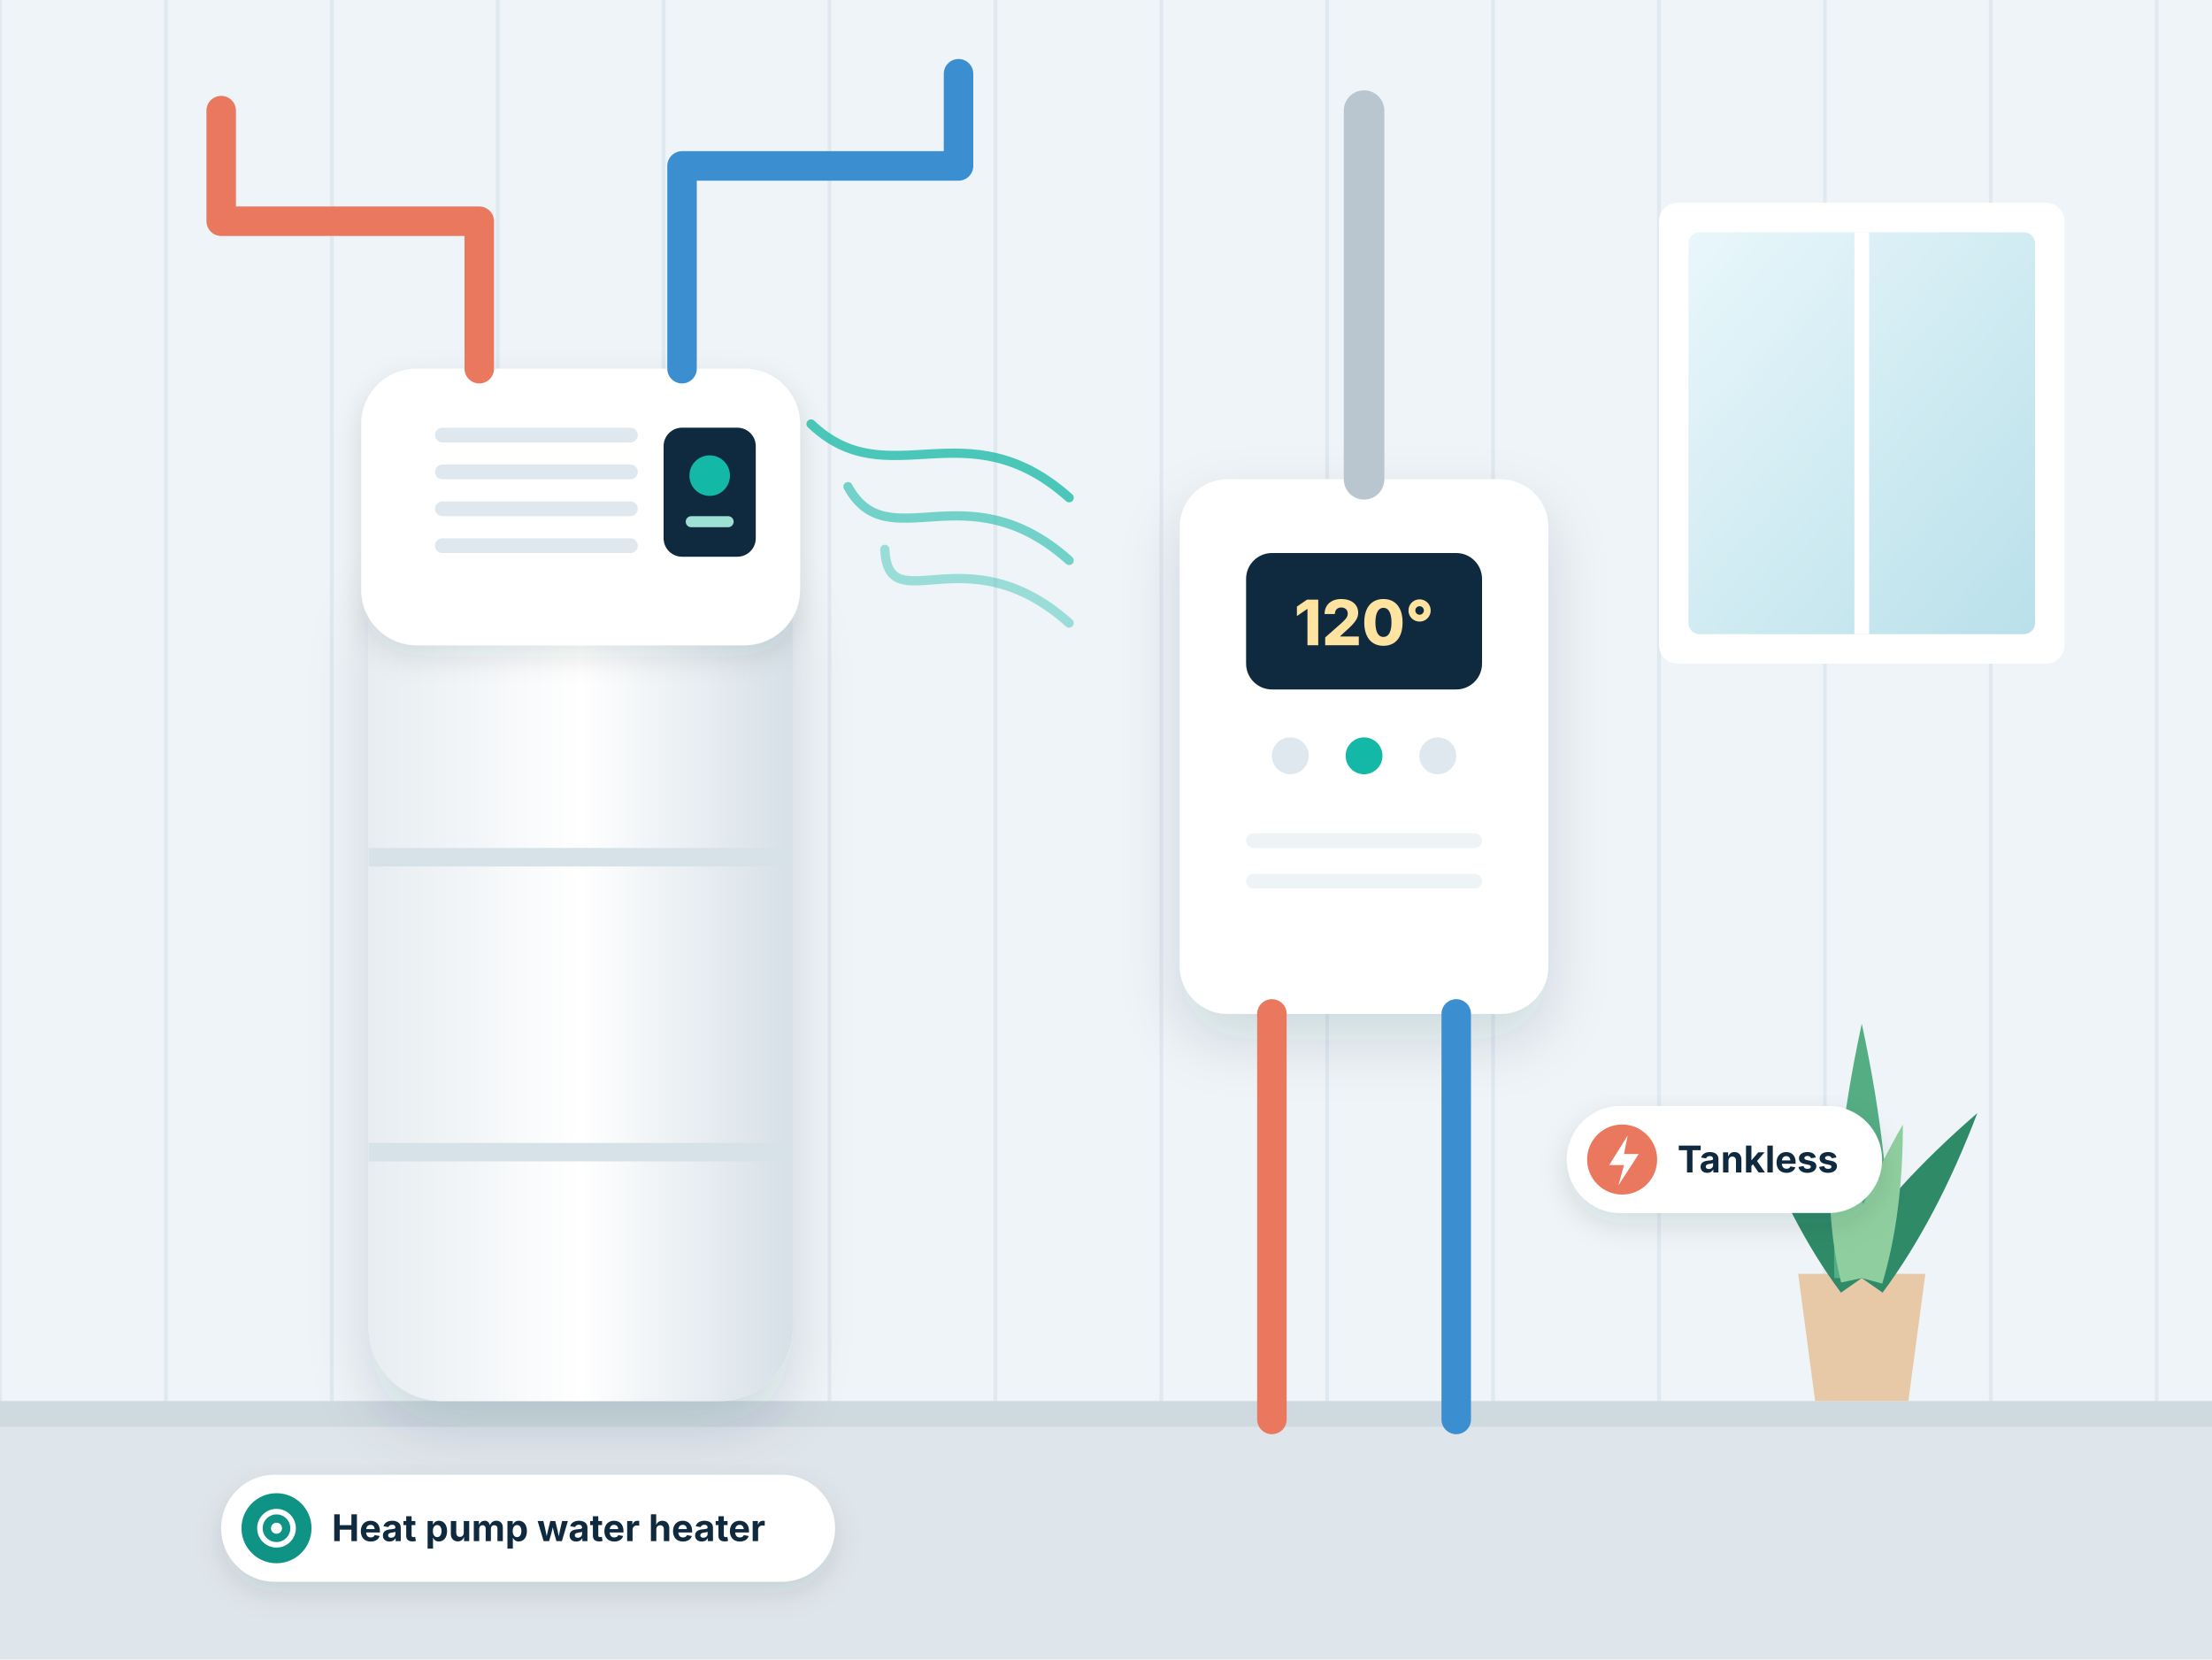
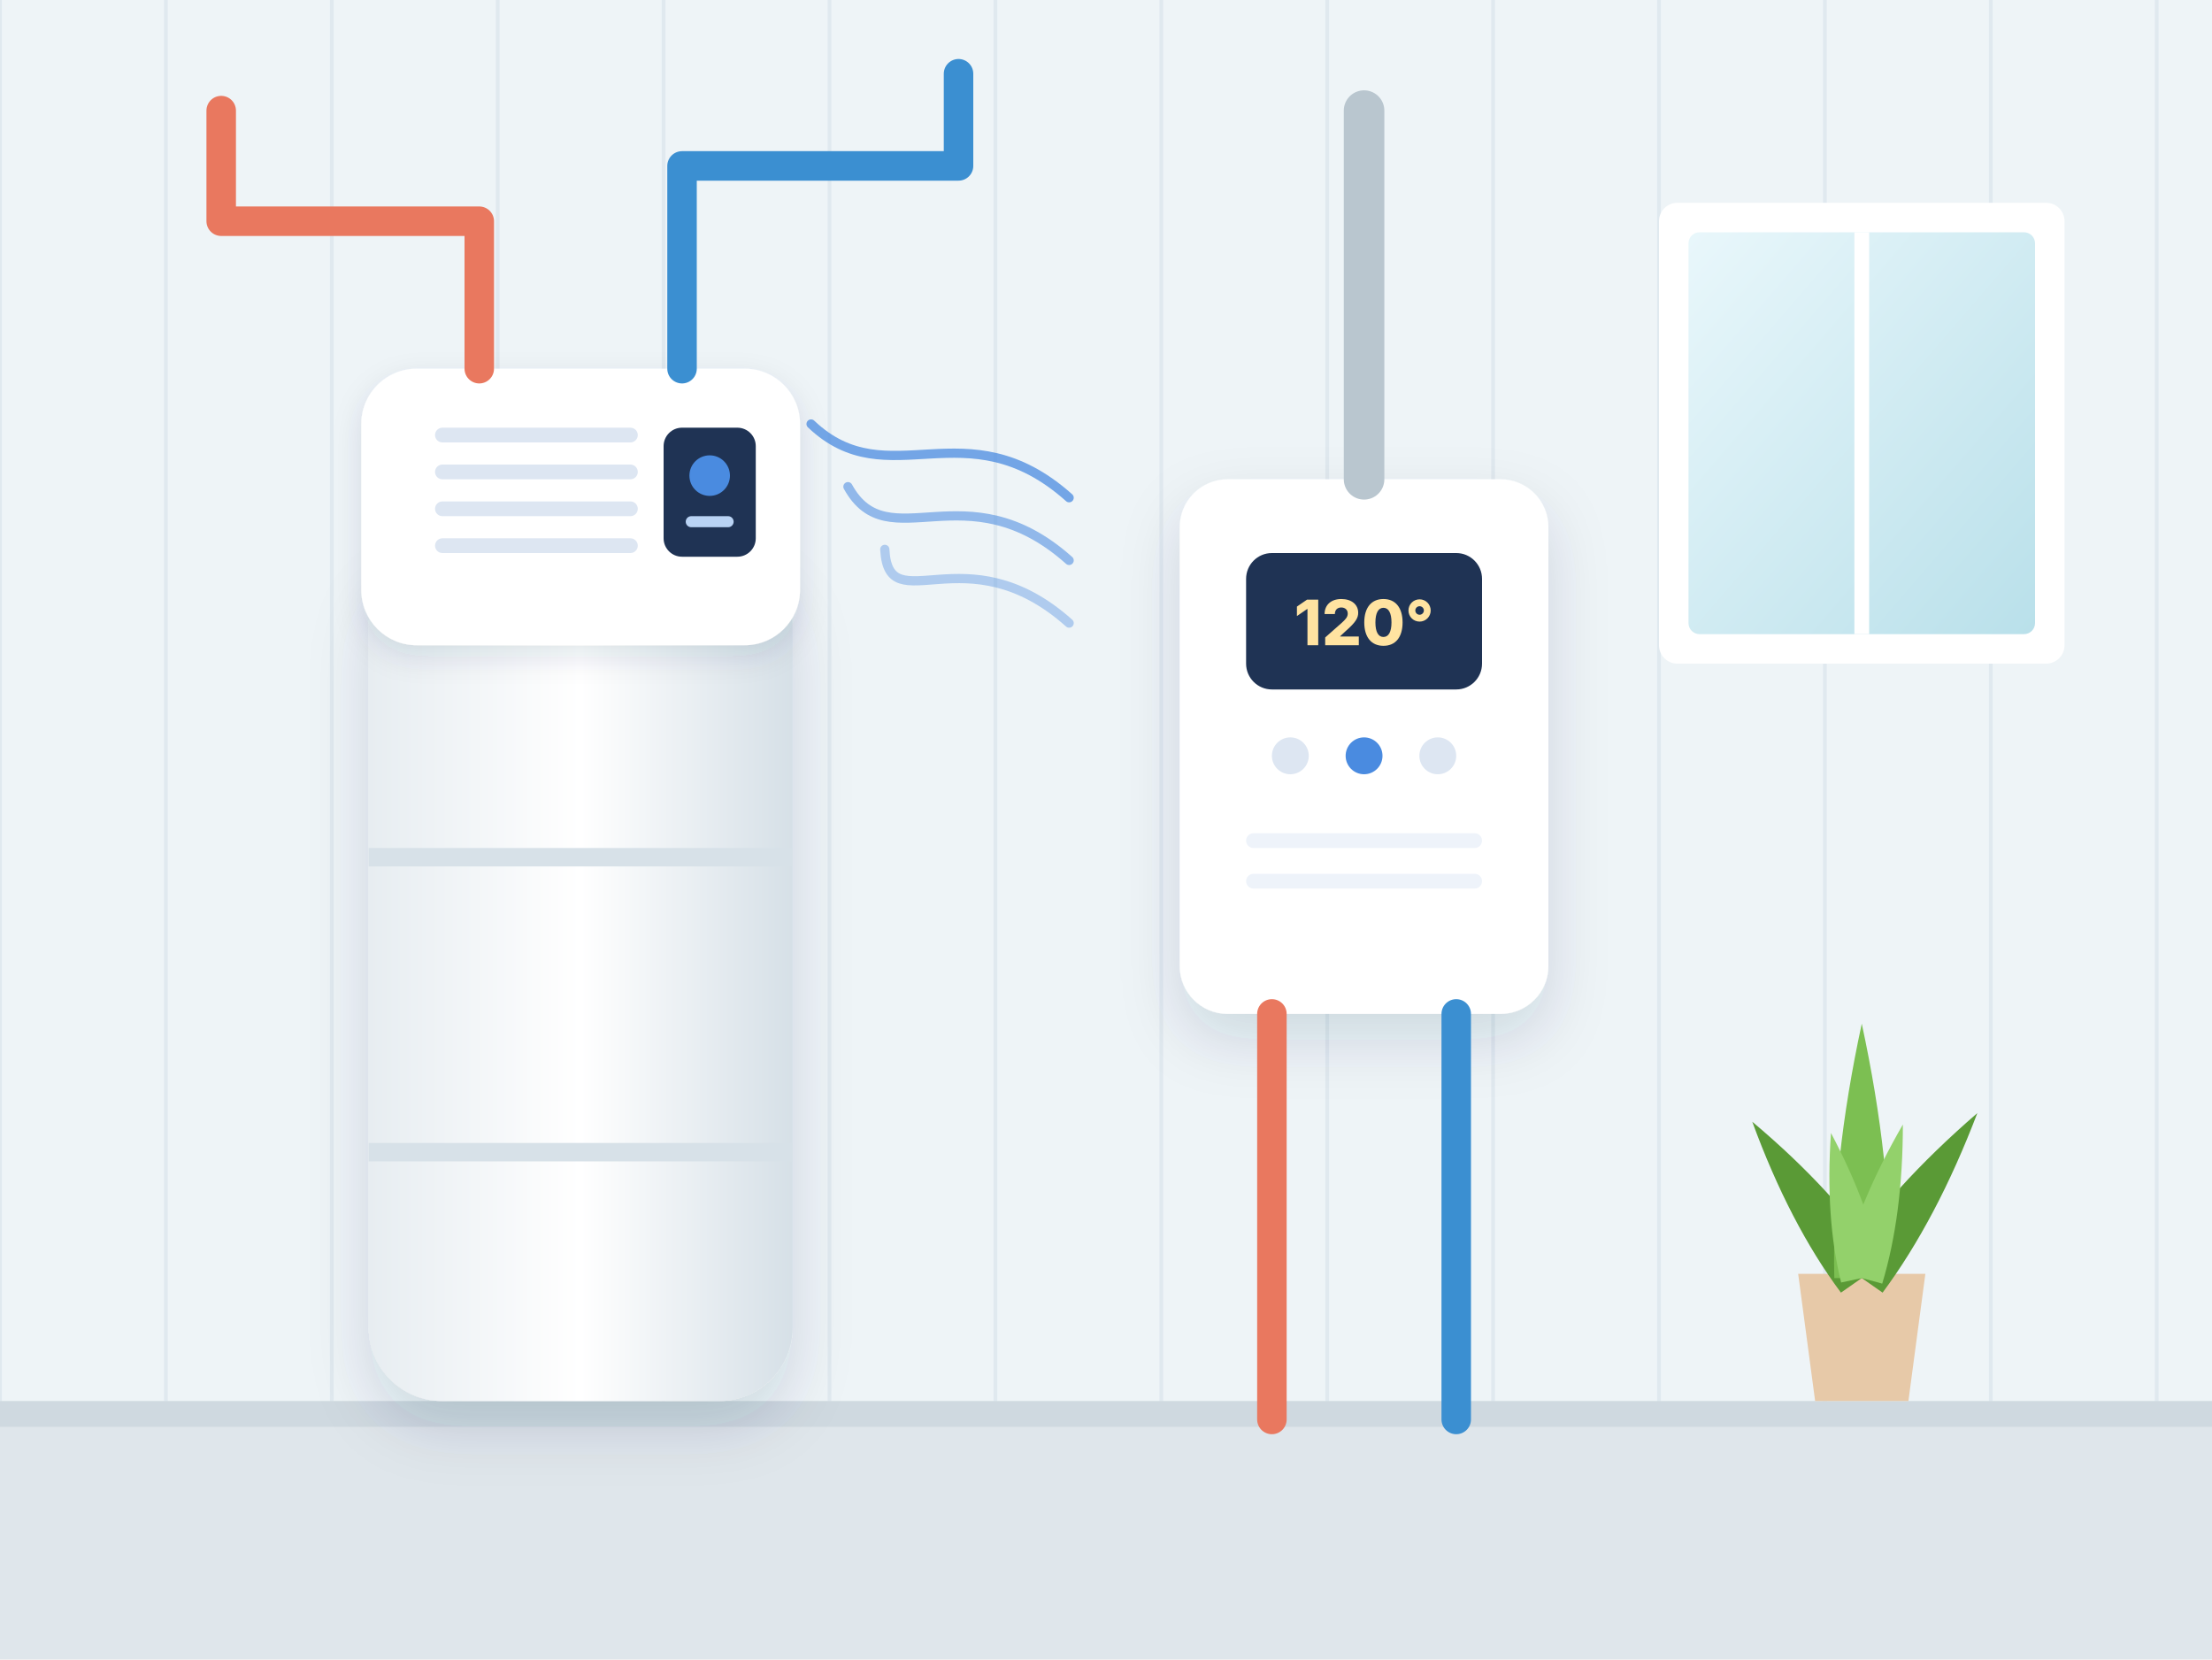
<svg xmlns="http://www.w3.org/2000/svg" viewBox="0 0 1200 900" width="1200" height="900">
  <defs>
    <linearGradient id="sky" x1="0" y1="0" x2="0" y2="1">
      <stop offset="0" stop-color="#d9eff3" />
      <stop offset="0.65" stop-color="#eef7f6" />
      <stop offset="1" stop-color="#fbf6ea" />
    </linearGradient>
    <linearGradient id="dusk" x1="0" y1="0" x2="0" y2="1">
      <stop offset="0" stop-color="#0f2a3f" />
      <stop offset="1" stop-color="#1d4766" />
    </linearGradient>
    <radialGradient id="sunGlow" cx="0.5" cy="0.5" r="0.5">
      <stop offset="0" stop-color="#f6b941" stop-opacity="0.55" />
      <stop offset="1" stop-color="#f6b941" stop-opacity="0" />
    </radialGradient>
    <radialGradient id="lampGlow" cx="0.5" cy="0.5" r="0.5">
      <stop offset="0" stop-color="#ffe7a8" stop-opacity="0.85" />
      <stop offset="1" stop-color="#ffe7a8" stop-opacity="0" />
    </radialGradient>
    <linearGradient id="warmGlass" x1="0" y1="0" x2="1" y2="1">
      <stop offset="0" stop-color="#fff1c7" />
      <stop offset="1" stop-color="#ffd06a" />
    </linearGradient>
    <linearGradient id="coolGlass" x1="0" y1="0" x2="1" y2="1">
      <stop offset="0" stop-color="#e9f7fb" />
      <stop offset="1" stop-color="#b9e0ea" />
    </linearGradient>
    <linearGradient id="metal" x1="0" y1="0" x2="1" y2="0">
      <stop offset="0" stop-color="#e7edf1" />
      <stop offset="0.5" stop-color="#ffffff" />
      <stop offset="1" stop-color="#d6e0e7" />
    </linearGradient>
    <linearGradient id="cone" x1="0" y1="0" x2="0" y2="1">
      <stop offset="0" stop-color="#ffe7a8" stop-opacity="0.75" />
      <stop offset="1" stop-color="#ffe7a8" stop-opacity="0" />
    </linearGradient>
    <filter id="shadow" x="-20%" y="-20%" width="140%" height="160%">
-       <feDropShadow dx="0" dy="14" stdDeviation="16" flood-color="#0f2a3f" flood-opacity="0.14" />
+       <feDropShadow dx="0" dy="14" stdDeviation="16" flood-color="#1f3354" flood-opacity="0.14" />
    </filter>
    <filter id="softShadow" x="-20%" y="-20%" width="140%" height="160%">
-       <feDropShadow dx="0" dy="6" stdDeviation="8" flood-color="#0f2a3f" flood-opacity="0.12" />
+       <feDropShadow dx="0" dy="6" stdDeviation="8" flood-color="#1f3354" flood-opacity="0.12" />
    </filter>
  </defs>
  <rect width="1200" height="900" fill="#eef4f7" />
  <g stroke="#e0e9ef" stroke-width="2">
    <line x1="0" y1="0" x2="0" y2="770" />
    <line x1="90" y1="0" x2="90" y2="770" />
    <line x1="180" y1="0" x2="180" y2="770" />
    <line x1="270" y1="0" x2="270" y2="770" />
    <line x1="360" y1="0" x2="360" y2="770" />
    <line x1="450" y1="0" x2="450" y2="770" />
    <line x1="540" y1="0" x2="540" y2="770" />
    <line x1="630" y1="0" x2="630" y2="770" />
    <line x1="720" y1="0" x2="720" y2="770" />
    <line x1="810" y1="0" x2="810" y2="770" />
    <line x1="900" y1="0" x2="900" y2="770" />
    <line x1="990" y1="0" x2="990" y2="770" />
    <line x1="1080" y1="0" x2="1080" y2="770" />
    <line x1="1170" y1="0" x2="1170" y2="770" />
  </g>
  <rect x="0" y="770" width="1200" height="130" fill="#dfe6eb" />
  <rect x="0" y="760" width="1200" height="14" fill="#cfd9e0" />
  <rect x="900" y="110" width="220" height="250" rx="10" fill="#fff" />
  <rect x="916" y="126" width="188" height="218" rx="6" fill="url(#coolGlass)" />
  <path d="M1010 126 V 344" stroke="#fff" stroke-width="8" />
  <g filter="url(#shadow)">
    <rect x="200" y="300" width="230" height="460" rx="40" fill="url(#metal)" />
  </g>
  <g filter="url(#softShadow)">
    <rect x="196" y="200" width="238" height="150" rx="30" fill="#fff" />
  </g>
-   <rect x="236" y="232" width="110" height="8" rx="4" fill="#dfe8ee" />
-   <rect x="236" y="252" width="110" height="8" rx="4" fill="#dfe8ee" />
-   <rect x="236" y="272" width="110" height="8" rx="4" fill="#dfe8ee" />
-   <rect x="236" y="292" width="110" height="8" rx="4" fill="#dfe8ee" />
-   <rect x="360" y="232" width="50" height="70" rx="10" fill="#0f2a3f" />
-   <circle cx="385" cy="258" r="11" fill="#14b8a6" />
-   <rect x="372" y="280" width="26" height="6" rx="3" fill="#9fe0d5" />
+   <rect x="236" y="232" width="110" height="8" rx="4" fill="#dde6f2" />
+   <rect x="236" y="252" width="110" height="8" rx="4" fill="#dde6f2" />
+   <rect x="236" y="272" width="110" height="8" rx="4" fill="#dde6f2" />
+   <rect x="236" y="292" width="110" height="8" rx="4" fill="#dde6f2" />
+   <rect x="360" y="232" width="50" height="70" rx="10" fill="#1f3354" />
+   <circle cx="385" cy="258" r="11" fill="#4a8be0" />
+   <rect x="372" y="280" width="26" height="6" rx="3" fill="#b9d3f4" />
  <rect x="200" y="460" width="230" height="10" fill="#d7e1e8" />
  <rect x="200" y="620" width="230" height="10" fill="#d7e1e8" />
  <path d="M260 200 V 120 H 120 V 60" stroke="#e9785f" stroke-width="16" fill="none" stroke-linecap="round" stroke-linejoin="round" />
  <path d="M370 200 V 90 H 520 V 40" stroke="#3b8fd1" stroke-width="16" fill="none" stroke-linecap="round" stroke-linejoin="round" />
-   <path d="M440 230 C 482 270, 524 220, 580 270" stroke="#14b8a6" stroke-width="5" fill="none" stroke-linecap="round" opacity="0.75" />
-   <path d="M460 264 C 482 304, 524 254, 580 304" stroke="#14b8a6" stroke-width="5" fill="none" stroke-linecap="round" opacity="0.57" />
-   <path d="M480 298 C 482 338, 524 288, 580 338" stroke="#14b8a6" stroke-width="5" fill="none" stroke-linecap="round" opacity="0.39" />
+   <path d="M440 230 C 482 270, 524 220, 580 270" stroke="#4a8be0" stroke-width="5" fill="none" stroke-linecap="round" opacity="0.75" />
+   <path d="M460 264 C 482 304, 524 254, 580 304" stroke="#4a8be0" stroke-width="5" fill="none" stroke-linecap="round" opacity="0.57" />
+   <path d="M480 298 C 482 338, 524 288, 580 338" stroke="#4a8be0" stroke-width="5" fill="none" stroke-linecap="round" opacity="0.39" />
  <g filter="url(#shadow)">
    <rect x="640" y="260" width="200" height="290" rx="26" fill="#fff" />
  </g>
-   <rect x="676" y="300" width="128" height="74" rx="14" fill="#0f2a3f" />
+   <rect x="676" y="300" width="128" height="74" rx="14" fill="#1f3354" />
  <text x="740" y="350" text-anchor="middle" font-family="Inter, 'Segoe UI', Roboto, Arial, sans-serif" font-size="34" font-weight="800" fill="#ffe3a1">120°</text>
-   <circle cx="700" cy="410" r="10" fill="#dfe8ee" />
-   <circle cx="740" cy="410" r="10" fill="#14b8a6" />
-   <circle cx="780" cy="410" r="10" fill="#dfe8ee" />
-   <rect x="676" y="452" width="128" height="8" rx="4" fill="#eef3f6" />
-   <rect x="676" y="474" width="128" height="8" rx="4" fill="#eef3f6" />
+   <circle cx="700" cy="410" r="10" fill="#dde6f2" />
+   <circle cx="740" cy="410" r="10" fill="#4a8be0" />
+   <circle cx="780" cy="410" r="10" fill="#dde6f2" />
+   <rect x="676" y="452" width="128" height="8" rx="4" fill="#eef3fa" />
+   <rect x="676" y="474" width="128" height="8" rx="4" fill="#eef3fa" />
  <path d="M690 550 V 770" stroke="#e9785f" stroke-width="16" stroke-linecap="round" />
  <path d="M790 550 V 770" stroke="#3b8fd1" stroke-width="16" stroke-linecap="round" />
  <path d="M740 260 V 60" stroke="#b9c6cf" stroke-width="22" stroke-linecap="round" />
  <g>
    <path d="M975.5 691 H 1044.5 L 1035.3 760 H 984.7 Z" fill="#e7c9a8" />
-     <path d="M998.7 701.2 Q 970.9 663.9 950.6 608.5 Q 995.7 646.4 1021.3 685.4 Z" fill="#2f8a68" />
-     <path d="M995.1 693.3 Q 993.6 631.2 1010 555.3 Q 1026.4 631.2 1025 693.3 Z" fill="#55ad84" />
-     <path d="M998.7 685.4 Q 1025.8 644.3 1072.7 603.8 Q 1050.6 661.7 1021.3 701.2 Z" fill="#2f8a68" />
-     <path d="M998.8 695.7 Q 990.1 660.5 993.3 614.6 Q 1014.8 655.2 1021.2 690.9 Z" fill="#8fcf9f" />
-     <path d="M998.9 690.3 Q 1007.8 652.5 1032.3 610 Q 1032.3 659.1 1021.1 696.3 Z" fill="#8fcf9f" />
+     <path d="M998.7 701.2 Q 970.9 663.9 950.6 608.5 Q 995.7 646.4 1021.3 685.4 Z" fill="#5a9a36" />
+     <path d="M995.1 693.3 Q 993.6 631.2 1010 555.3 Q 1026.4 631.2 1025 693.3 Z" fill="#7cbf52" />
+     <path d="M998.7 685.4 Q 1025.8 644.3 1072.7 603.8 Q 1050.6 661.7 1021.3 701.2 Z" fill="#5a9a36" />
+     <path d="M998.8 695.7 Q 990.1 660.5 993.3 614.6 Q 1014.8 655.2 1021.2 690.9 Z" fill="#93d16b" />
+     <path d="M998.9 690.3 Q 1007.8 652.5 1032.3 610 Q 1032.3 659.1 1021.1 696.3 Z" fill="#93d16b" />
  </g>
-   <g filter="url(#softShadow)">
-     <rect x="120" y="800" width="333" height="58" rx="29" fill="#fff" />
-   </g>
-   <circle cx="150" cy="829" r="19" fill="#0e9384" />
-   <circle cx="150" cy="829" r="9" fill="none" stroke="#fff" stroke-width="3" />
-   <circle cx="150" cy="829" r="3" fill="#fff" />
-   <text x="180" y="836" font-family="Inter, 'Segoe UI', Roboto, Arial, sans-serif" font-size="20" font-weight="700" fill="#0f2a3f">Heat pump water heater</text>
-   <g filter="url(#softShadow)">
-     <rect x="850" y="600" width="171" height="58" rx="29" fill="#fff" />
-   </g>
-   <circle cx="880" cy="629" r="19" fill="#e9785f" />
-   <path d="M883 616 L 873 632 H 881 L 878 643 L 889 626 H 881 Z" fill="#fff" />
-   <text x="910" y="636" font-family="Inter, 'Segoe UI', Roboto, Arial, sans-serif" font-size="20" font-weight="700" fill="#0f2a3f">Tankless</text>
</svg>
